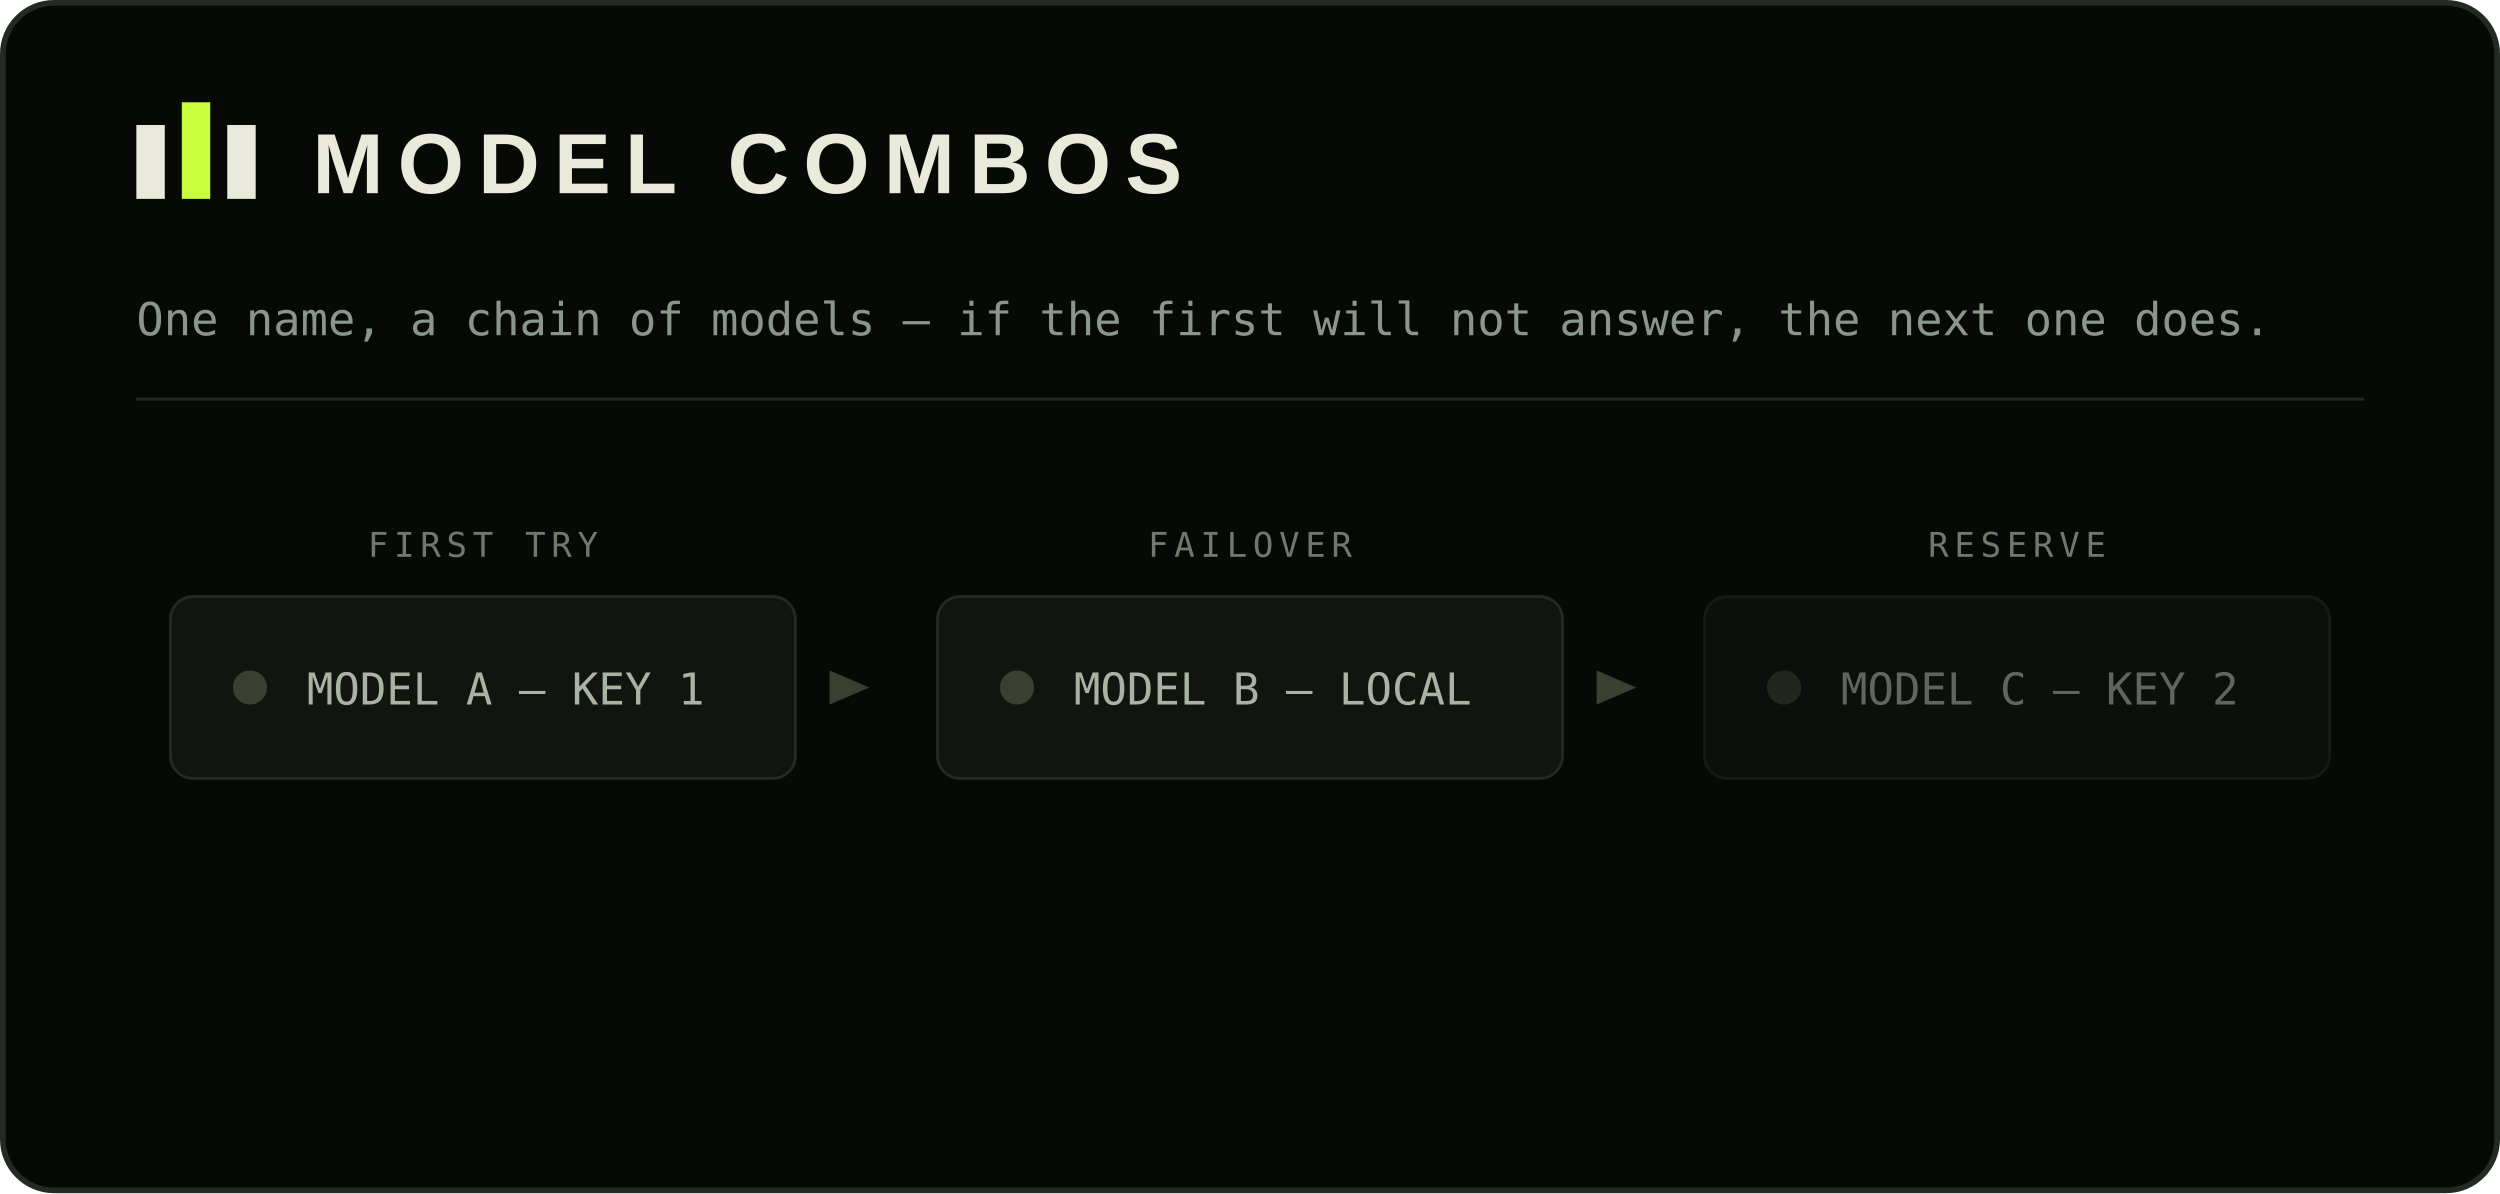
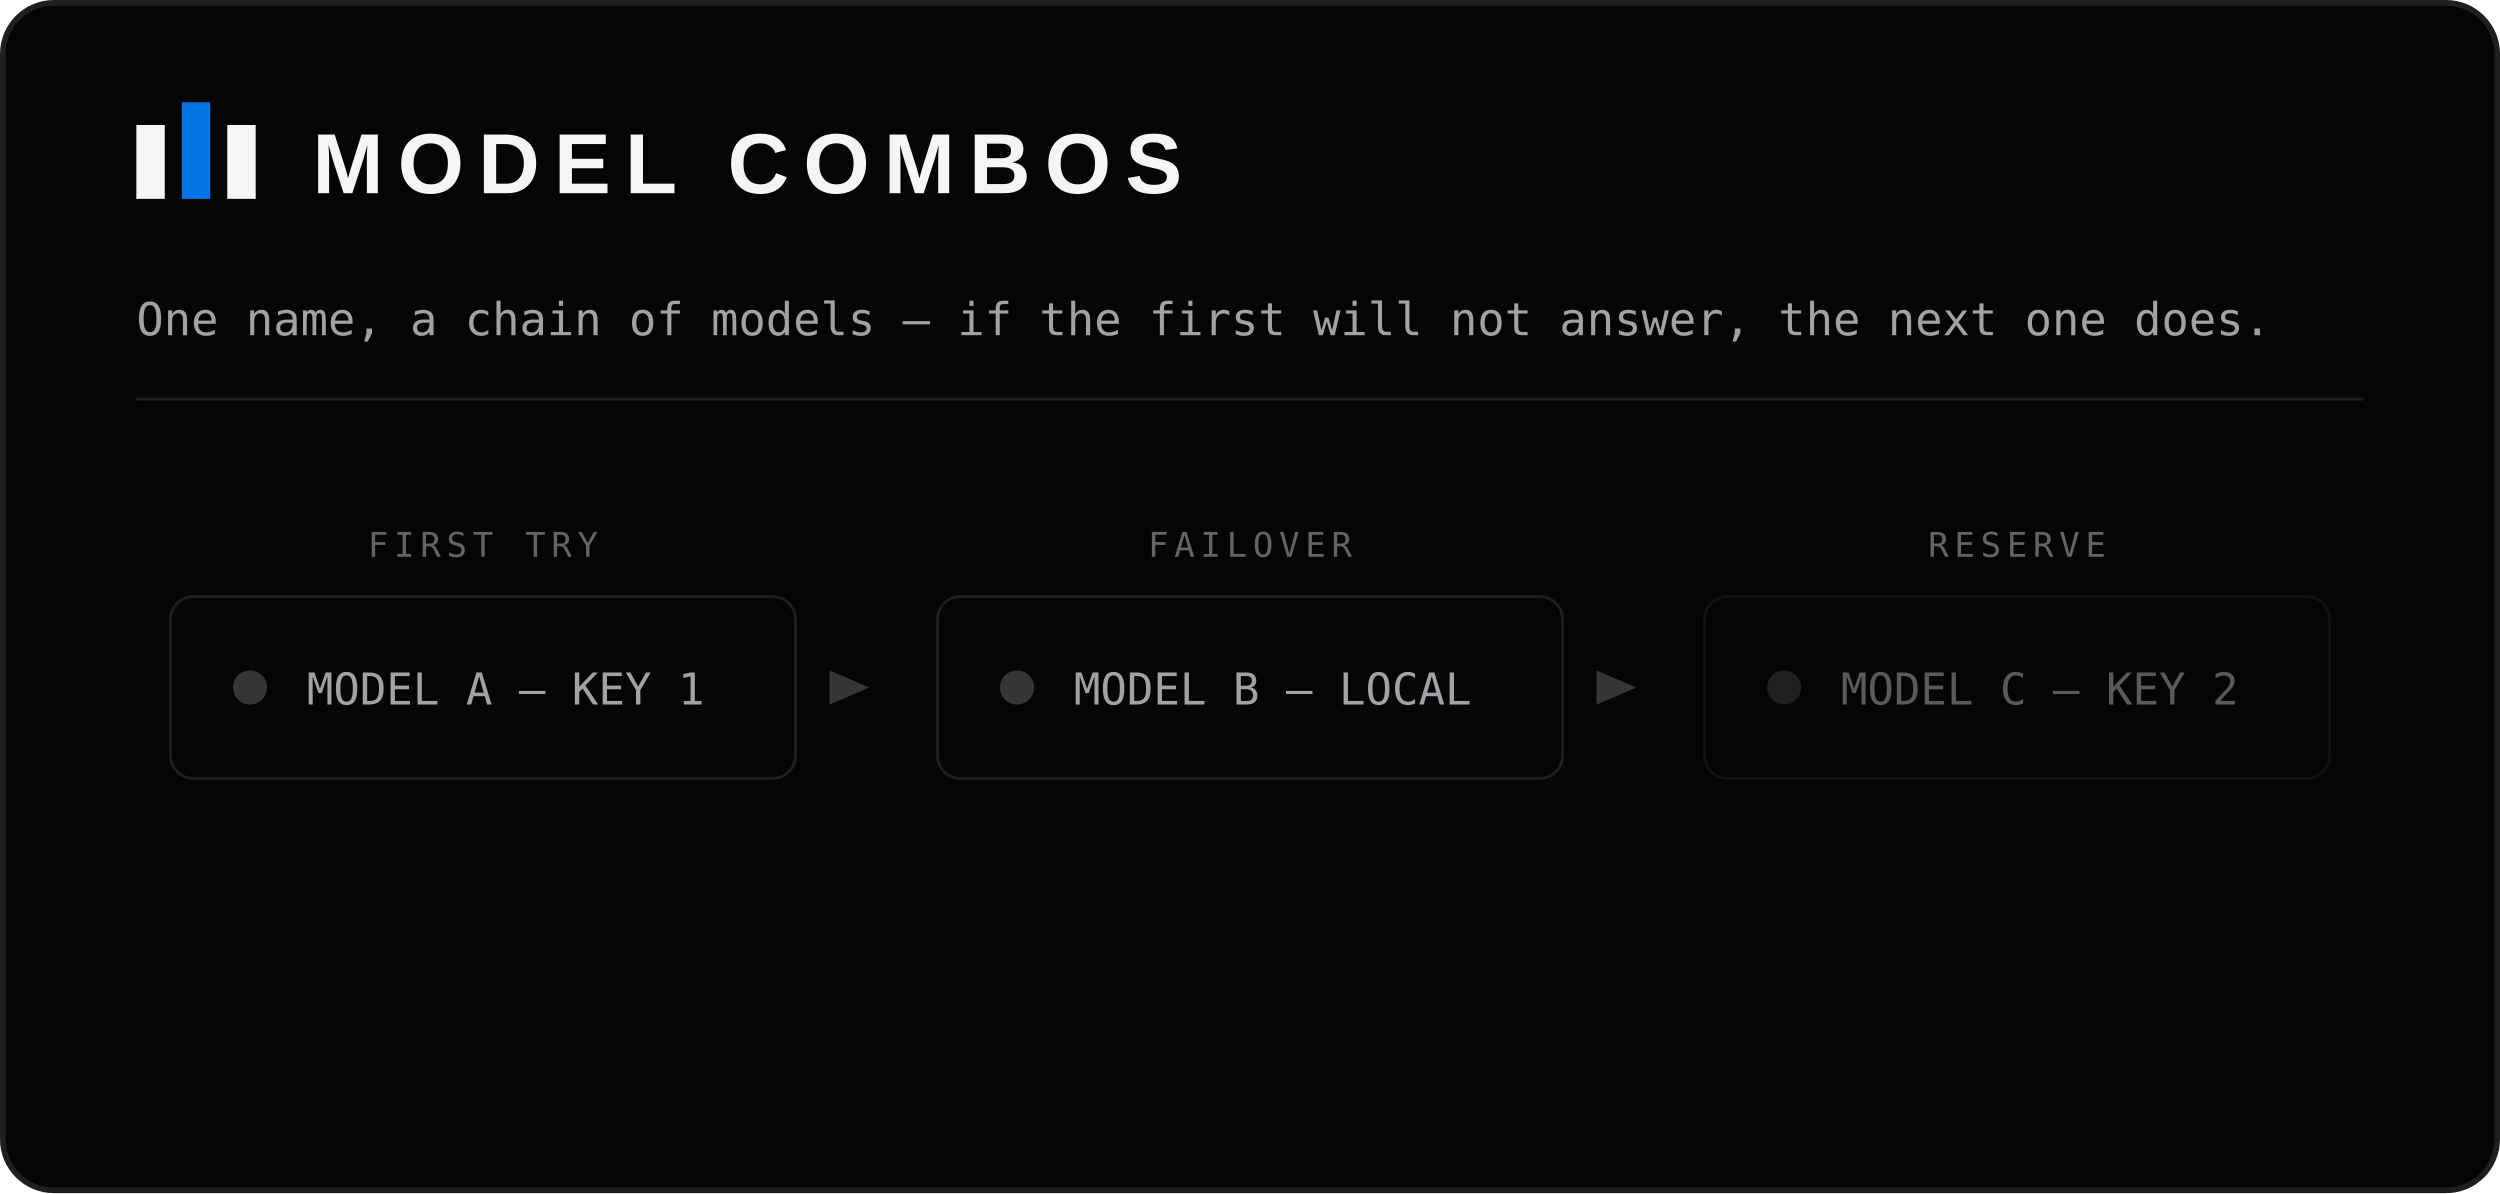
<svg xmlns="http://www.w3.org/2000/svg" width="880" height="420" viewBox="0 0 880 420" role="img" aria-label="Model combos, drawn in motion: a call travels a chain of model chips, the first stamps NOT ANSWERING, and the call hops to the next model, which stamps ANSWERED.">
-   <rect x="1" y="1" width="878" height="418" rx="18" fill="#070907" stroke="#232a23" stroke-width="2" />
+   <rect x="1" y="1" width="878" height="418" rx="18" fill="#050505" stroke="#1F1F1F" stroke-width="2" />
  <g font-family="'Public Sans','Segoe UI',Arial,sans-serif">
-     <rect x="48" y="44" width="10" height="26" fill="#e9ead9" />
-     <rect x="64" y="36" width="10" height="34" fill="#c8ff3d" />
-     <rect x="80" y="44" width="10" height="26" fill="#e9ead9" />
-     <text x="110" y="68" font-size="30" font-weight="800" letter-spacing="5" fill="#e9ead9">MODEL COMBOS</text>
-     <rect x="112" y="82" width="0" height="3" fill="#c8ff3d">
+     <rect x="48" y="44" width="10" height="26" fill="#F5F5F5" />
+     <rect x="64" y="36" width="10" height="34" fill="#0274E7" />
+     <rect x="80" y="44" width="10" height="26" fill="#F5F5F5" />
+     <text x="110" y="68" font-size="30" font-weight="800" letter-spacing="5" fill="#F5F5F5">MODEL COMBOS</text>
+     <rect x="112" y="82" width="0" height="3" fill="#0274E7">
      <animate attributeName="width" from="0" to="290" dur="0.9s" begin="0.15s" fill="freeze" />
      <animate attributeName="width" values="290;252;290" keyTimes="0;0.5;1" begin="1.3s" dur="5.5s" repeatCount="indefinite" />
    </rect>
-     <text x="48" y="118" font-family="'IBM Plex Mono',Consolas,monospace" font-size="16" fill="#8b968a">One name, a chain of models — if the first will not answer, the next one does.</text>
+     <text x="48" y="118" font-family="'IBM Plex Mono',Consolas,monospace" font-size="16" fill="#A1A1A6">One name, a chain of models — if the first will not answer, the next one does.</text>
  </g>
-   <rect x="48" y="140" width="784" height="1" fill="#232a23" />
-   <text x="170" y="196" text-anchor="middle" font-family="'IBM Plex Mono',Consolas,monospace" font-size="12" letter-spacing="2" fill="#6f7a6c">FIRST TRY</text>
-   <text x="440" y="196" text-anchor="middle" font-family="'IBM Plex Mono',Consolas,monospace" font-size="12" letter-spacing="2" fill="#6f7a6c">FAILOVER</text>
-   <text x="710" y="196" text-anchor="middle" font-family="'IBM Plex Mono',Consolas,monospace" font-size="12" letter-spacing="2" fill="#6f7a6c">RESERVE</text>
-   <path d="M292 236 l14 6 l-14 6 z" fill="#39402f">
+   <rect x="48" y="140" width="784" height="1" fill="#1F1F1F" />
+   <text x="170" y="196" text-anchor="middle" font-family="'IBM Plex Mono',Consolas,monospace" font-size="12" letter-spacing="2" fill="#646466">FIRST TRY</text>
+   <text x="440" y="196" text-anchor="middle" font-family="'IBM Plex Mono',Consolas,monospace" font-size="12" letter-spacing="2" fill="#646466">FAILOVER</text>
+   <text x="710" y="196" text-anchor="middle" font-family="'IBM Plex Mono',Consolas,monospace" font-size="12" letter-spacing="2" fill="#646466">RESERVE</text>
+   <path d="M292 236 l14 6 l-14 6 z" fill="#353638">
    <animate attributeName="opacity" values="0.5;1;0.5" keyTimes="0;0.5;1" dur="2.4s" repeatCount="indefinite" />
  </path>
-   <path d="M562 236 l14 6 l-14 6 z" fill="#39402f">
+   <path d="M562 236 l14 6 l-14 6 z" fill="#353638">
    <animate attributeName="opacity" values="0.5;1;0.5" keyTimes="0;0.5;1" dur="2.4s" begin="0.8s" repeatCount="indefinite" />
  </path>
  <g font-family="'IBM Plex Mono',Consolas,monospace">
-     <rect x="60" y="210" width="220" height="64" rx="8" fill="#11140f" stroke="#232a23">
-       <animate attributeName="stroke" values="#232a23;#232a23;#2a2f22;#2a2f22;#232a23;#232a23" keyTimes="0;0.12;0.15;0.93;0.98;1" dur="10s" repeatCount="indefinite" />
+     <rect x="60" y="210" width="220" height="64" rx="8" fill="#050505" stroke="#1F1F1F">
+       <animate attributeName="stroke" values="#1F1F1F;#1F1F1F;#1F1F1F;#1F1F1F;#1F1F1F;#1F1F1F" keyTimes="0;0.12;0.15;0.93;0.98;1" dur="10s" repeatCount="indefinite" />
    </rect>
-     <circle cx="88" cy="242" r="6" fill="#39402f">
-       <animate attributeName="fill" values="#39402f;#39402f;#f1efe3;#f1efe3;#39402f;#39402f" keyTimes="0;0.22;0.26;0.93;0.98;1" dur="10s" repeatCount="indefinite" />
+     <circle cx="88" cy="242" r="6" fill="#353638">
+       <animate attributeName="fill" values="#353638;#353638;#F5F5F5;#F5F5F5;#353638;#353638" keyTimes="0;0.22;0.26;0.93;0.98;1" dur="10s" repeatCount="indefinite" />
    </circle>
-     <text x="108" y="248" font-size="15.5" fill="#a9b3a4">MODEL A — KEY 1</text>
+     <text x="108" y="248" font-size="15.5" fill="#A1A1A6">MODEL A — KEY 1</text>
  </g>
  <g font-family="'IBM Plex Mono',Consolas,monospace">
-     <rect x="330" y="210" width="220" height="64" rx="8" fill="#11140f" stroke="#232a23">
-       <animate attributeName="stroke" values="#232a23;#232a23;#2a2f22;#2a2f22;#232a23;#232a23" keyTimes="0;0.33;0.36;0.93;0.98;1" dur="10s" repeatCount="indefinite" />
+     <rect x="330" y="210" width="220" height="64" rx="8" fill="#050505" stroke="#1F1F1F">
+       <animate attributeName="stroke" values="#1F1F1F;#1F1F1F;#1F1F1F;#1F1F1F;#1F1F1F;#1F1F1F" keyTimes="0;0.33;0.36;0.93;0.98;1" dur="10s" repeatCount="indefinite" />
    </rect>
-     <circle cx="358" cy="242" r="6" fill="#39402f">
-       <animate attributeName="fill" values="#39402f;#39402f;#c8ff3d;#c8ff3d;#39402f;#39402f" keyTimes="0;0.38;0.42;0.93;0.98;1" dur="10s" repeatCount="indefinite" />
+     <circle cx="358" cy="242" r="6" fill="#353638">
+       <animate attributeName="fill" values="#353638;#353638;#0274E7;#0274E7;#353638;#353638" keyTimes="0;0.38;0.42;0.93;0.98;1" dur="10s" repeatCount="indefinite" />
    </circle>
-     <text x="378" y="248" font-size="15.5" fill="#a9b3a4">MODEL B — LOCAL</text>
+     <text x="378" y="248" font-size="15.5" fill="#A1A1A6">MODEL B — LOCAL</text>
  </g>
  <g font-family="'IBM Plex Mono',Consolas,monospace" opacity="0.55">
-     <rect x="600" y="210" width="220" height="64" rx="8" fill="#11140f" stroke="#232a23" />
-     <circle cx="628" cy="242" r="6" fill="#39402f" />
-     <text x="648" y="248" font-size="15.5" fill="#a9b3a4">MODEL C — KEY 2</text>
+     <rect x="600" y="210" width="220" height="64" rx="8" fill="#050505" stroke="#1F1F1F" />
+     <circle cx="628" cy="242" r="6" fill="#353638" />
+     <text x="648" y="248" font-size="15.5" fill="#A1A1A6">MODEL C — KEY 2</text>
  </g>
  <g transform="translate(170 242) rotate(-7)" opacity="0">
    <animate attributeName="opacity" values="0;0;1;1;0;0" keyTimes="0;0.235;0.26;0.93;0.97;1" dur="10s" repeatCount="indefinite" />
    <g>
      <animateTransform attributeName="transform" type="scale" values="1.6;1.6;1;1;1" keyTimes="0;0.235;0.285;0.93;1" dur="10s" repeatCount="indefinite" />
-       <rect x="-108" y="-22" width="216" height="44" rx="6" fill="none" stroke="#f1efe3" stroke-width="3" />
-       <text x="0" y="7" text-anchor="middle" font-family="'IBM Plex Mono',Consolas,monospace" font-size="18" font-weight="700" letter-spacing="2.5" fill="#a9b3a4">NOT ANSWERING</text>
+       <rect x="-108" y="-22" width="216" height="44" rx="6" fill="none" stroke="#F5F5F5" stroke-width="3" />
+       <text x="0" y="7" text-anchor="middle" font-family="'IBM Plex Mono',Consolas,monospace" font-size="18" font-weight="700" letter-spacing="2.5" fill="#A1A1A6">NOT ANSWERING</text>
    </g>
  </g>
  <g transform="translate(440 242) rotate(-7)" opacity="0">
    <animate attributeName="opacity" values="0;0;1;1;0;0" keyTimes="0;0.405;0.43;0.93;0.97;1" dur="10s" repeatCount="indefinite" />
    <g>
      <animateTransform attributeName="transform" type="scale" values="1.6;1.6;1;1;1" keyTimes="0;0.405;0.455;0.93;1" dur="10s" repeatCount="indefinite" />
-       <rect x="-86" y="-22" width="172" height="44" rx="6" fill="none" stroke="#c8ff3d" stroke-width="3" />
-       <text x="0" y="7" text-anchor="middle" font-family="'IBM Plex Mono',Consolas,monospace" font-size="18" font-weight="700" letter-spacing="3" fill="#c8ff3d">ANSWERED</text>
+       <rect x="-86" y="-22" width="172" height="44" rx="6" fill="none" stroke="#0274E7" stroke-width="3" />
+       <text x="0" y="7" text-anchor="middle" font-family="'IBM Plex Mono',Consolas,monospace" font-size="18" font-weight="700" letter-spacing="3" fill="#0274E7">ANSWERED</text>
    </g>
  </g>
-   <circle cx="30" cy="242" r="9" fill="#c8ff3d" opacity="0">
+   <circle cx="30" cy="242" r="9" fill="#0274E7" opacity="0">
    <animate attributeName="cx" values="30;170;170;440;440" keyTimes="0;0.12;0.24;0.33;1" dur="10s" repeatCount="indefinite" />
    <animate attributeName="cy" values="242;242;242;196;242;242" keyTimes="0;0.12;0.24;0.285;0.33;1" dur="10s" repeatCount="indefinite" />
    <animate attributeName="opacity" values="0;1;1;0" keyTimes="0;0.03;0.94;1" dur="10s" repeatCount="indefinite" />
  </circle>
-   <text x="440" y="330" text-anchor="middle" font-family="'IBM Plex Mono',Consolas,monospace" font-size="14.5" letter-spacing="1.5" fill="#8b968a" opacity="0">
+   <text x="440" y="330" text-anchor="middle" font-family="'IBM Plex Mono',Consolas,monospace" font-size="14.5" letter-spacing="1.5" fill="#A1A1A6" opacity="0">
    <animate attributeName="opacity" values="0;0;1;1;0" keyTimes="0;0.36;0.42;0.93;1" dur="10s" repeatCount="indefinite" />
    THE CALL MOVES — THE WORK DOES NOT STOP
  </text>
-   <text x="440" y="394" text-anchor="middle" font-family="'IBM Plex Mono',Consolas,monospace" font-size="13.5" letter-spacing="2" fill="#c8ff3d" opacity="0">
+   <text x="440" y="394" text-anchor="middle" font-family="'IBM Plex Mono',Consolas,monospace" font-size="13.5" letter-spacing="2" fill="#0274E7" opacity="0">
    <animate attributeName="opacity" values="0;0;1;1;0" keyTimes="0;0.46;0.52;0.93;1" dur="10s" repeatCount="indefinite" />
    EVERY MOVE IS RECORDED IN THE MISSION'S MINUTES
  </text>
</svg>
